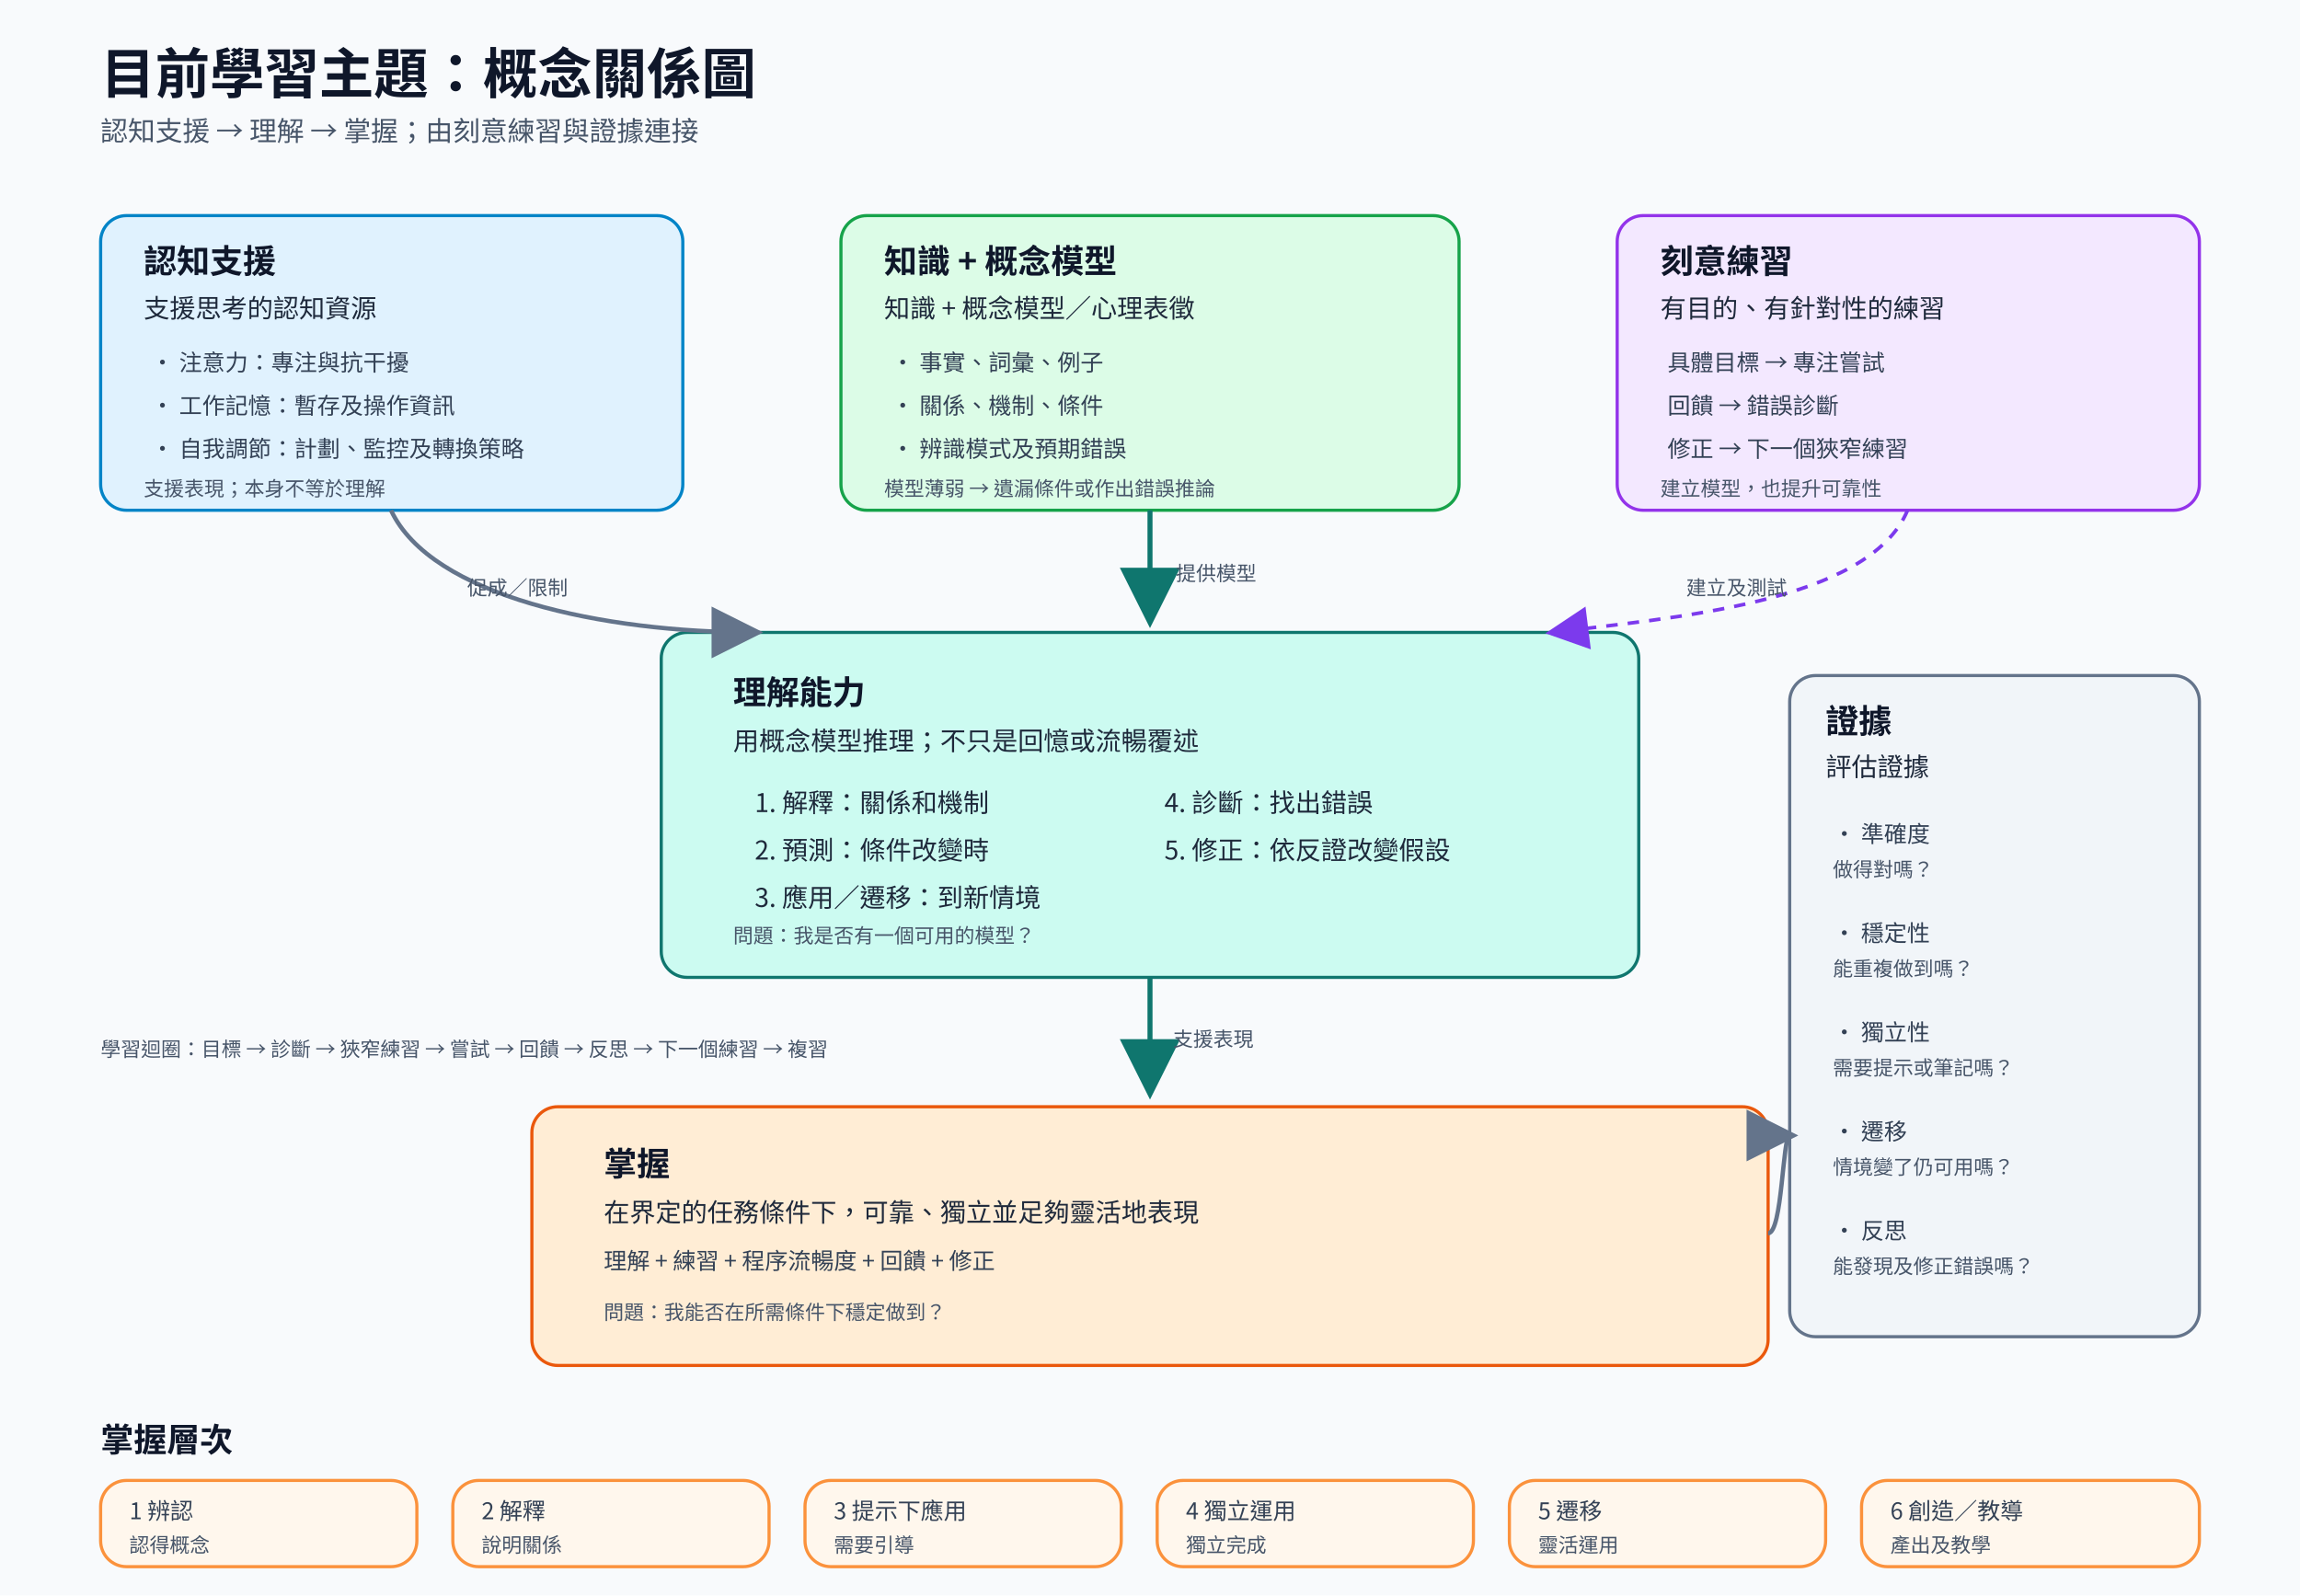
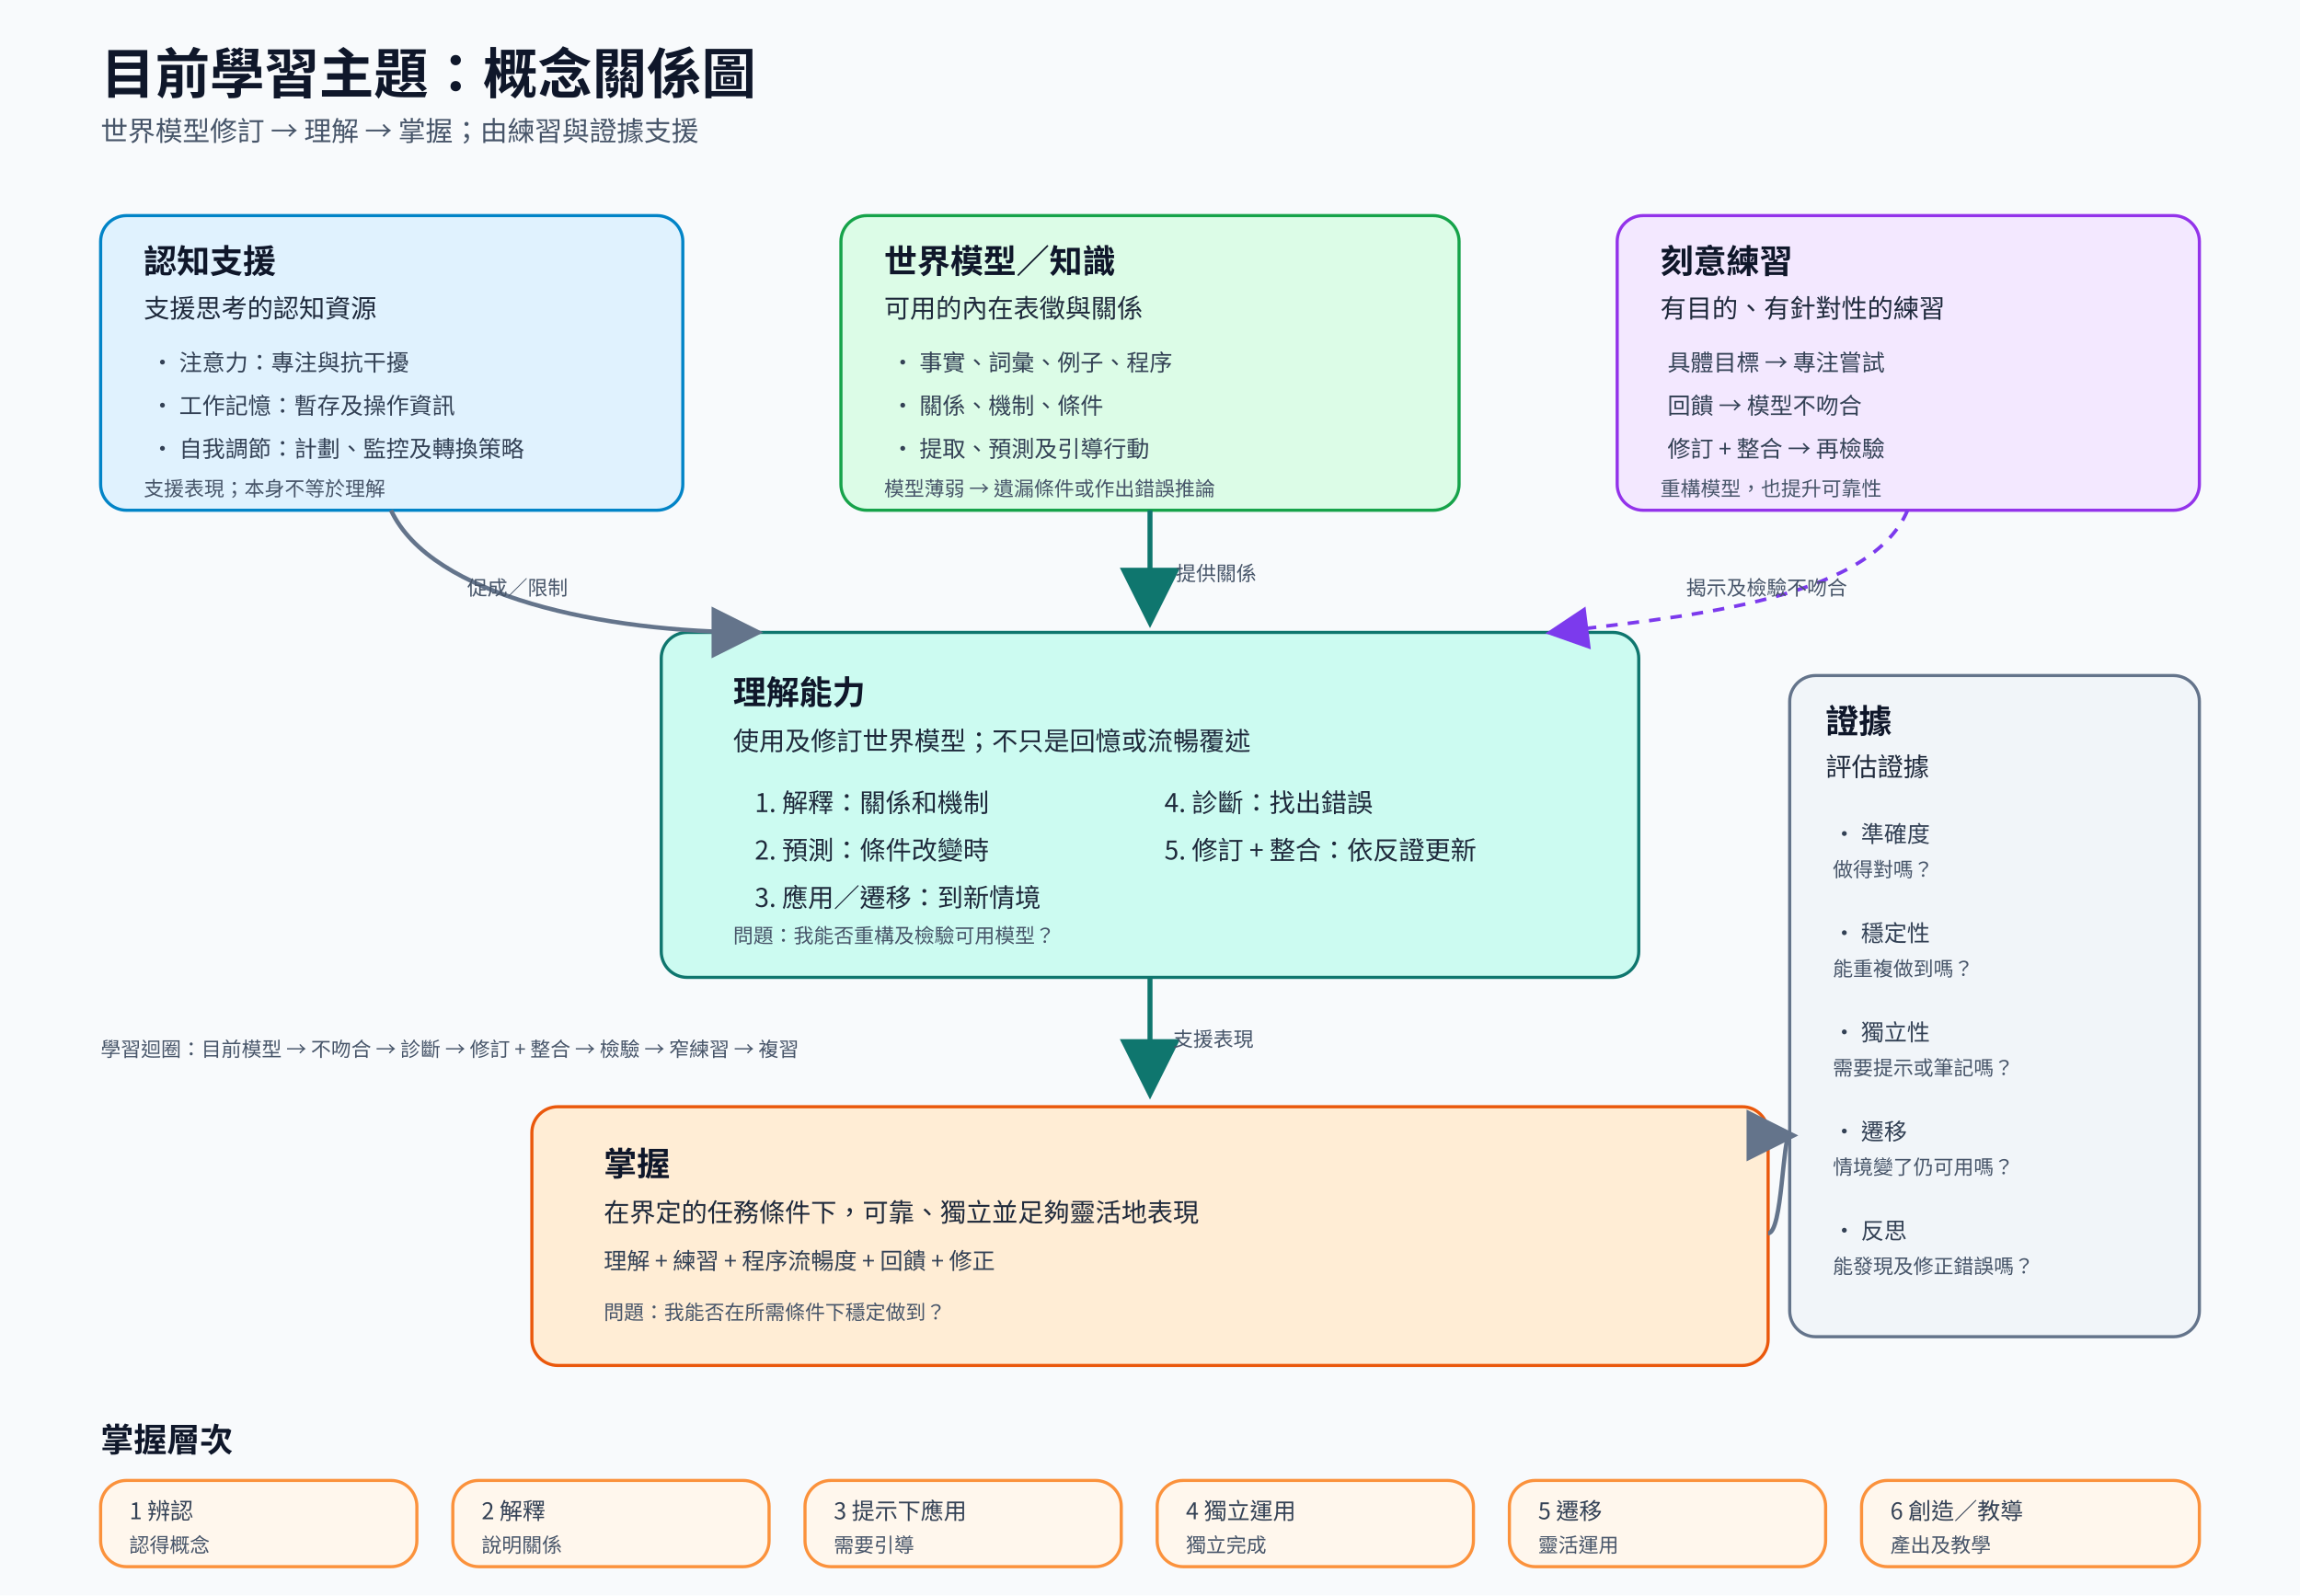
<svg xmlns="http://www.w3.org/2000/svg" width="1600" height="1110" viewBox="0 0 1600 1110" role="img" aria-labelledby="title desc">
  <defs>
    <style>
      .bg { fill: #f8fafc; }
      .title { font: 700 38px 'Noto Sans CJK TC', 'Noto Sans', sans-serif; fill: #0f172a; }
      .subtitle { font: 400 19px 'Noto Sans CJK TC', 'Noto Sans', sans-serif; fill: #475569; }
      .h { font: 700 23px 'Noto Sans CJK TC', 'Noto Sans', sans-serif; fill: #0f172a; }
      .t { font: 400 18px 'Noto Sans CJK TC', 'Noto Sans', sans-serif; fill: #1e293b; }
      .small { font: 400 16px 'Noto Sans CJK TC', 'Noto Sans', sans-serif; fill: #334155; }
      .mini { font: 400 14px 'Noto Sans CJK TC', 'Noto Sans', sans-serif; fill: #475569; }
      .line { stroke: #64748b; stroke-width: 3; fill: none; marker-end: url(#arrow); }
      .line2 { stroke: #0f766e; stroke-width: 3.5; fill: none; marker-end: url(#arrowTeal); }
      .dash { stroke: #7c3aed; stroke-width: 2.5; stroke-dasharray: 8 7; fill: none; marker-end: url(#arrowPurple); }
      .box { stroke-width: 2.2; rx: 18; }
    </style>
    <marker id="arrow" markerWidth="12" markerHeight="12" refX="10" refY="6" orient="auto">
      <path d="M0,0 L12,6 L0,12 z" fill="#64748b" />
    </marker>
    <marker id="arrowTeal" markerWidth="12" markerHeight="12" refX="10" refY="6" orient="auto">
      <path d="M0,0 L12,6 L0,12 z" fill="#0f766e" />
    </marker>
    <marker id="arrowPurple" markerWidth="12" markerHeight="12" refX="10" refY="6" orient="auto">
      <path d="M0,0 L12,6 L0,12 z" fill="#7c3aed" />
    </marker>
  </defs>
  <rect class="bg" width="1600" height="1110" />
  <text x="70" y="65" class="title">目前學習主題：概念關係圖</text>
-   <text x="70" y="98" class="subtitle">認知支援 → 理解 → 掌握；由刻意練習與證據連接</text>
+   <text x="70" y="98" class="subtitle">世界模型修訂 → 理解 → 掌握；由練習與證據支援</text>
  <rect class="box" x="70" y="150" width="405" height="205" fill="#e0f2fe" stroke="#0284c7" />
  <text x="100" y="190" class="h">認知支援</text>
  <text x="100" y="221" class="t">支援思考的認知資源</text>
  <text x="105" y="258" class="small">• 注意力：專注與抗干擾</text>
  <text x="105" y="288" class="small">• 工作記憶：暫存及操作資訊</text>
  <text x="105" y="318" class="small">• 自我調節：計劃、監控及轉換策略</text>
  <text x="100" y="345" class="mini">支援表現；本身不等於理解</text>
  <rect class="box" x="585" y="150" width="430" height="205" fill="#dcfce7" stroke="#16a34a" />
-   <text x="615" y="190" class="h">知識 + 概念模型</text>
-   <text x="615" y="221" class="t">知識 + 概念模型／心理表徵</text>
-   <text x="620" y="258" class="small">• 事實、詞彙、例子</text>
+   <text x="615" y="190" class="h">世界模型／知識</text>
+   <text x="615" y="221" class="t">可用的內在表徵與關係</text>
+   <text x="620" y="258" class="small">• 事實、詞彙、例子、程序</text>
  <text x="620" y="288" class="small">• 關係、機制、條件</text>
-   <text x="620" y="318" class="small">• 辨識模式及預期錯誤</text>
+   <text x="620" y="318" class="small">• 提取、預測及引導行動</text>
  <text x="615" y="345" class="mini">模型薄弱 → 遺漏條件或作出錯誤推論</text>
  <rect class="box" x="1125" y="150" width="405" height="205" fill="#f3e8ff" stroke="#9333ea" />
  <text x="1155" y="190" class="h">刻意練習</text>
  <text x="1155" y="221" class="t">有目的、有針對性的練習</text>
  <text x="1160" y="258" class="small">具體目標 → 專注嘗試</text>
-   <text x="1160" y="288" class="small">回饋 → 錯誤診斷</text>
-   <text x="1160" y="318" class="small">修正 → 下一個狹窄練習</text>
-   <text x="1155" y="345" class="mini">建立模型，也提升可靠性</text>
+   <text x="1160" y="288" class="small">回饋 → 模型不吻合</text>
+   <text x="1160" y="318" class="small">修訂 + 整合 → 再檢驗</text>
+   <text x="1155" y="345" class="mini">重構模型，也提升可靠性</text>
  <rect class="box" x="460" y="440" width="680" height="240" fill="#ccfbf1" stroke="#0f766e" stroke-width="3" />
  <text x="510" y="490" class="h">理解能力</text>
-   <text x="510" y="522" class="t">用概念模型推理；不只是回憶或流暢覆述</text>
+   <text x="510" y="522" class="t">使用及修訂世界模型；不只是回憶或流暢覆述</text>
  <text x="525" y="565" class="t">1. 解釋：關係和機制</text>
  <text x="525" y="598" class="t">2. 預測：條件改變時</text>
  <text x="525" y="631" class="t">3. 應用／遷移：到新情境</text>
  <text x="810" y="565" class="t">4. 診斷：找出錯誤</text>
-   <text x="810" y="598" class="t">5. 修正：依反證改變假設</text>
-   <text x="510" y="656" class="mini">問題：我是否有一個可用的模型？</text>
+   <text x="810" y="598" class="t">5. 修訂 + 整合：依反證更新</text>
+   <text x="510" y="656" class="mini">問題：我能否重構及檢驗可用模型？</text>
  <path class="line" d="M272 355 C300 415, 420 440, 525 440" />
  <text x="325" y="414" class="mini">促成／限制</text>
  <path class="line2" d="M800 355 L800 430" />
-   <text x="818" y="404" class="mini">提供模型</text>
+   <text x="818" y="404" class="mini">提供關係</text>
  <path class="dash" d="M1327 355 C1300 420, 1160 430, 1080 440" />
-   <text x="1173" y="414" class="mini">建立及測試</text>
+   <text x="1173" y="414" class="mini">揭示及檢驗不吻合</text>
  <rect class="box" x="370" y="770" width="860" height="180" fill="#ffedd5" stroke="#ea580c" stroke-width="3" />
  <text x="420" y="818" class="h">掌握</text>
  <text x="420" y="850" class="t">在界定的任務條件下，可靠、獨立並足夠靈活地表現</text>
  <text x="420" y="883" class="small">理解 + 練習 + 程序流暢度 + 回饋 + 修正</text>
  <text x="420" y="918" class="mini">問題：我能否在所需條件下穩定做到？</text>
  <path class="line2" d="M800 680 L800 758" />
  <text x="816" y="728" class="mini">支援表現</text>
  <text x="70" y="1010" class="h">掌握層次</text>
  <g>
    <rect class="box" x="70" y="1030" width="220" height="60" fill="#fff7ed" stroke="#fb923c" />
    <text x="90" y="1057" class="small">1 辨認</text>
    <text x="90" y="1080" class="mini">認得概念</text>
    <rect class="box" x="315" y="1030" width="220" height="60" fill="#fff7ed" stroke="#fb923c" />
    <text x="335" y="1057" class="small">2 解釋</text>
    <text x="335" y="1080" class="mini">說明關係</text>
    <rect class="box" x="560" y="1030" width="220" height="60" fill="#fff7ed" stroke="#fb923c" />
    <text x="580" y="1057" class="small">3 提示下應用</text>
    <text x="580" y="1080" class="mini">需要引導</text>
    <rect class="box" x="805" y="1030" width="220" height="60" fill="#fff7ed" stroke="#fb923c" />
    <text x="825" y="1057" class="small">4 獨立運用</text>
    <text x="825" y="1080" class="mini">獨立完成</text>
    <rect class="box" x="1050" y="1030" width="220" height="60" fill="#fff7ed" stroke="#fb923c" />
    <text x="1070" y="1057" class="small">5 遷移</text>
    <text x="1070" y="1080" class="mini">靈活運用</text>
    <rect class="box" x="1295" y="1030" width="235" height="60" fill="#fff7ed" stroke="#fb923c" />
    <text x="1315" y="1057" class="small">6 創造／教導</text>
    <text x="1315" y="1080" class="mini">產出及教學</text>
  </g>
  <rect class="box" x="1245" y="470" width="285" height="460" fill="#f1f5f9" stroke="#64748b" />
  <text x="1270" y="510" class="h">證據</text>
  <text x="1270" y="540" class="t">評估證據</text>
  <text x="1275" y="586" class="small">• 準確度</text>
  <text x="1275" y="610" class="mini">做得對嗎？</text>
  <text x="1275" y="655" class="small">• 穩定性</text>
  <text x="1275" y="679" class="mini">能重複做到嗎？</text>
  <text x="1275" y="724" class="small">• 獨立性</text>
  <text x="1275" y="748" class="mini">需要提示或筆記嗎？</text>
  <text x="1275" y="793" class="small">• 遷移</text>
  <text x="1275" y="817" class="mini">情境變了仍可用嗎？</text>
  <text x="1275" y="862" class="small">• 反思</text>
  <text x="1275" y="886" class="mini">能發現及修正錯誤嗎？</text>
  <path class="line" d="M1230 858 C1240 858, 1240 790, 1245 790" />
-   <text x="70" y="735" class="mini">學習迴圈：目標 → 診斷 → 狹窄練習 → 嘗試 → 回饋 → 反思 → 下一個練習 → 複習</text>
+   <text x="70" y="735" class="mini">學習迴圈：目前模型 → 不吻合 → 診斷 → 修訂 + 整合 → 檢驗 → 窄練習 → 複習</text>
</svg>
